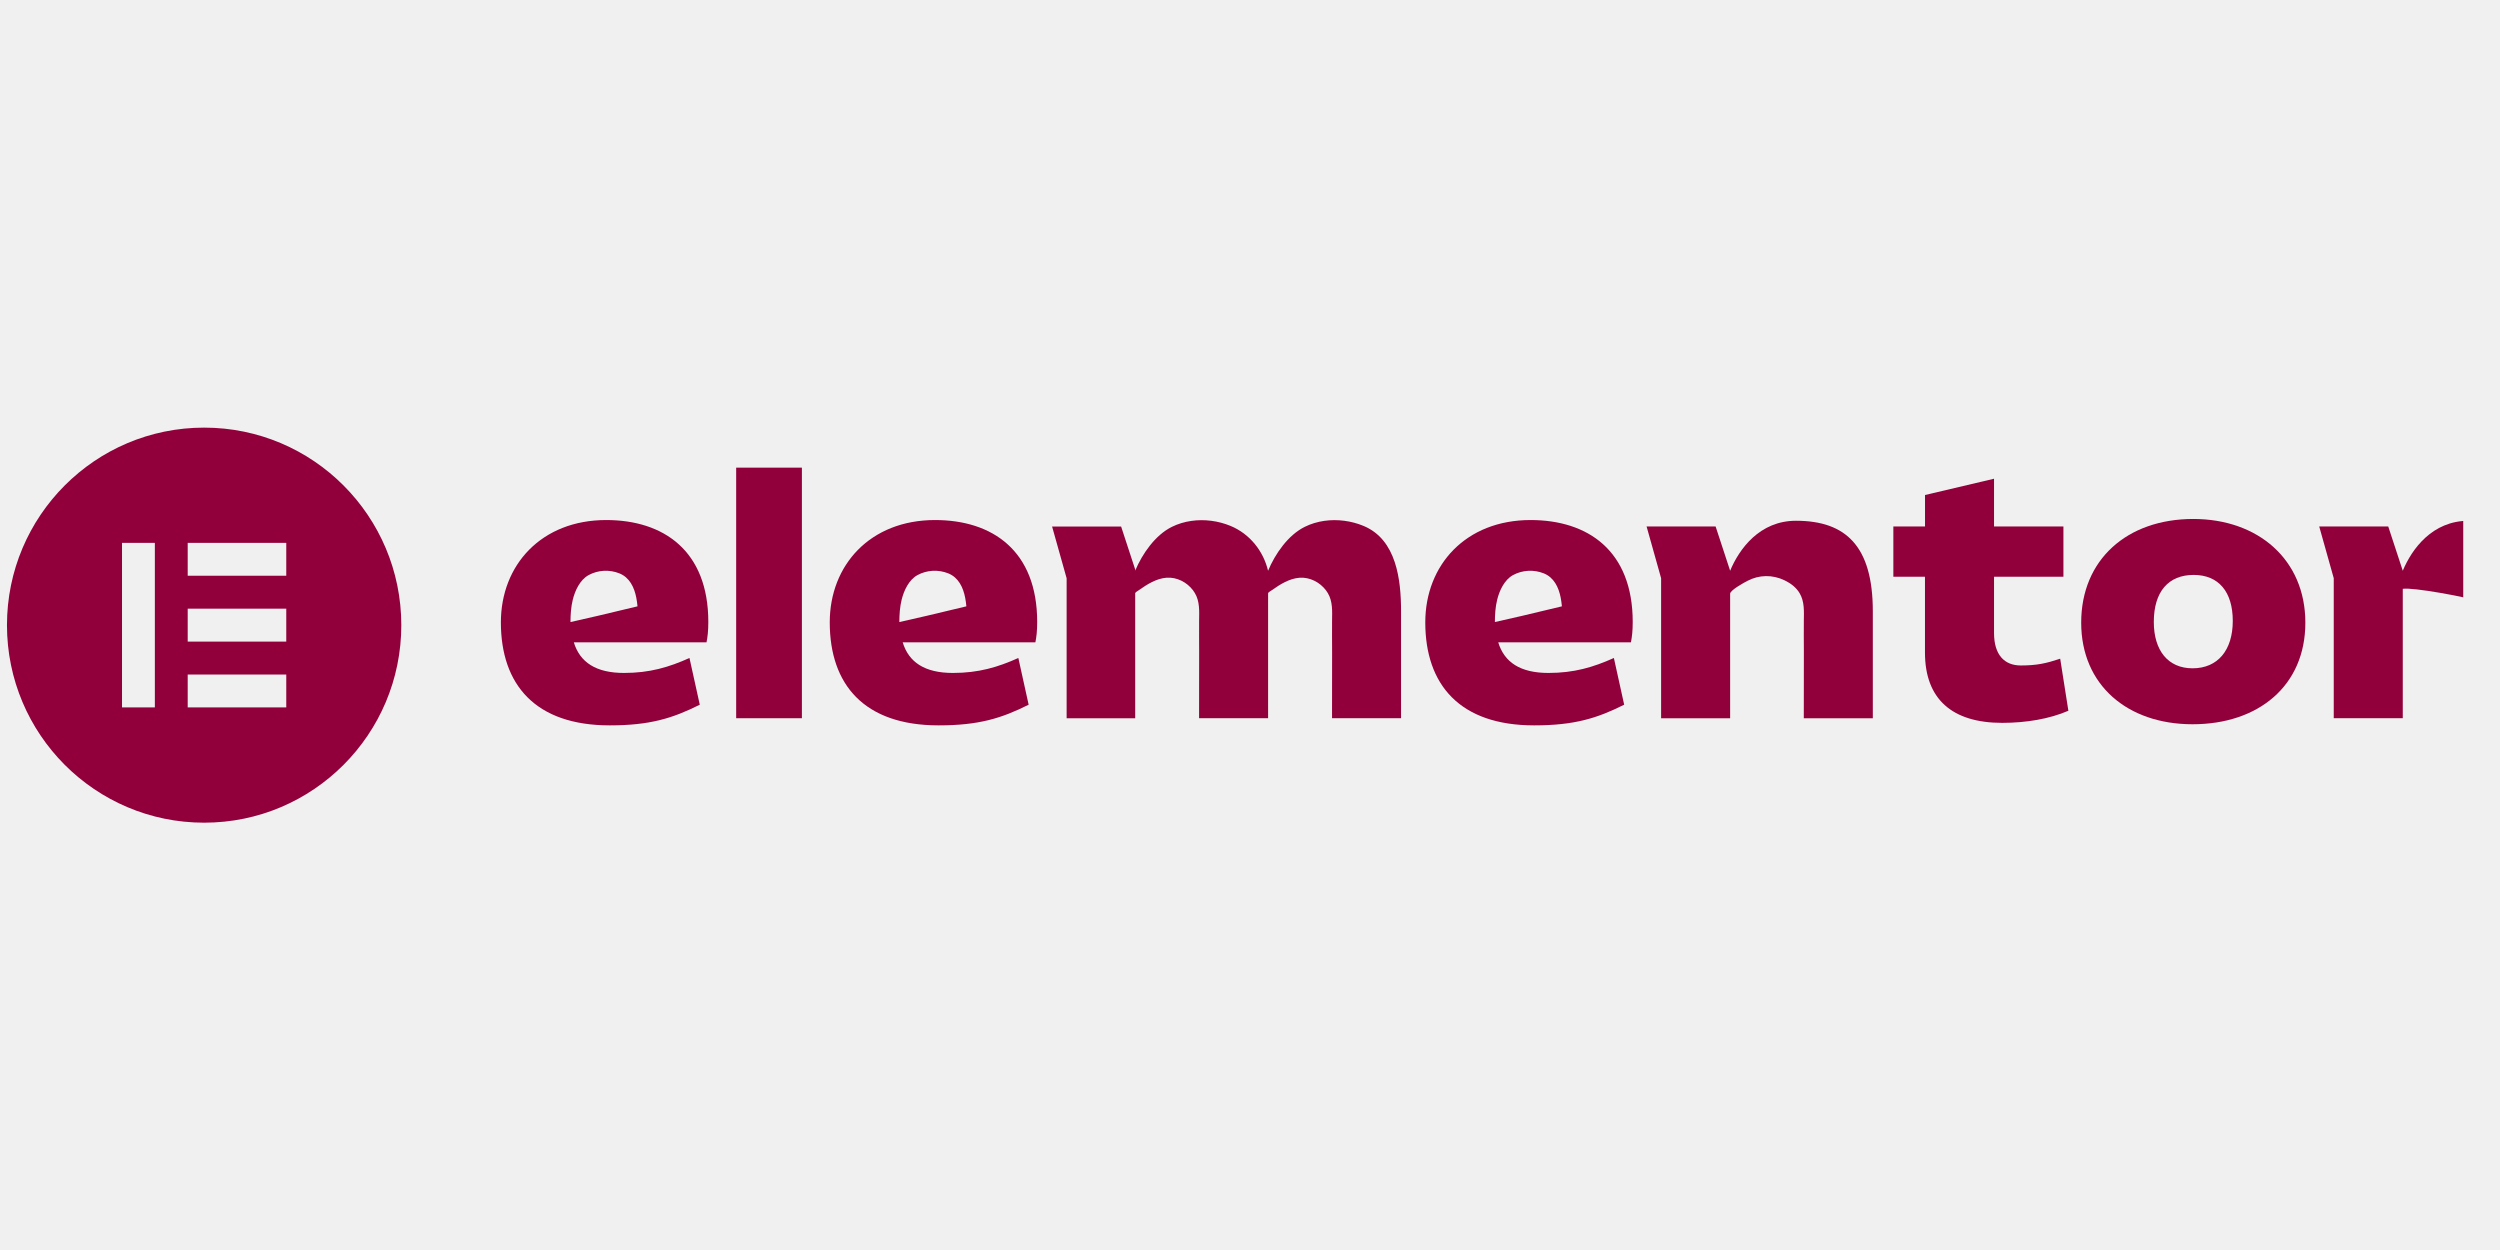
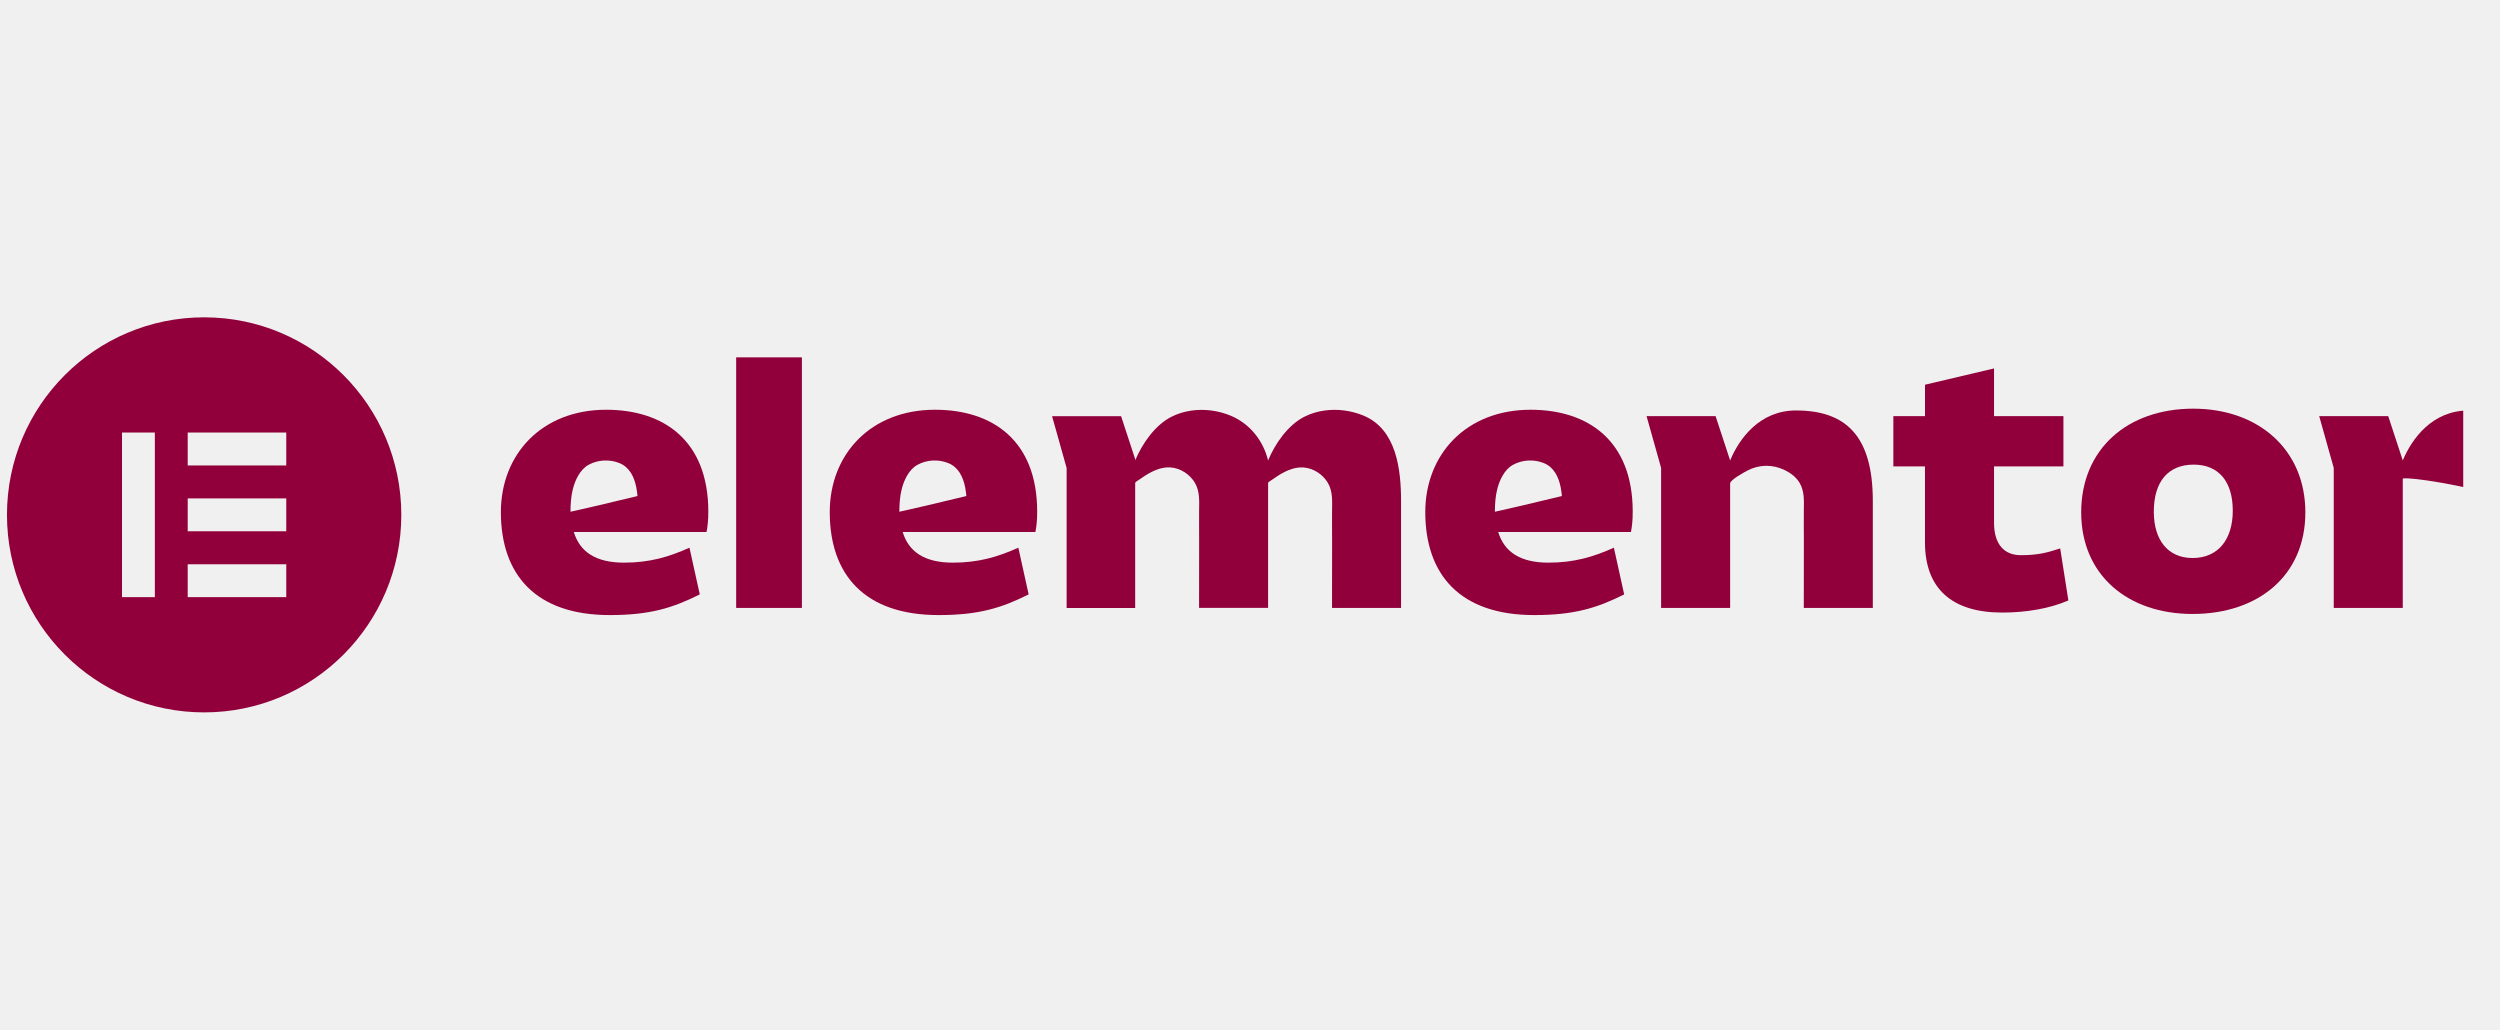
- <svg xmlns="http://www.w3.org/2000/svg" width="200" height="100" viewBox="0 0 810 160" fill="none">
+ <svg xmlns="http://www.w3.org/2000/svg" width="170" height="70" viewBox="0 0 810 160" fill="none">
  <g clip-path="url(#clip0)">
    <path d="M505.95 73.979C505.95 73.979 499.077 75.622 493.262 77.009L484.423 79.024C484.4 79.024 484.365 79.024 484.342 79.024C484.342 76.636 484.516 74.119 485.086 71.8C485.819 68.829 487.424 65.357 490.215 63.831C493.25 62.177 496.949 61.978 500.159 63.26C503.485 64.577 505.008 67.793 505.66 71.125C505.846 72.057 505.962 72.989 506.055 73.933L505.95 73.979ZM529.001 79.024C529.001 55.92 514.475 45.993 495.914 45.993C474.933 45.993 461.791 60.545 461.791 79.141C461.791 99.356 472.979 112.521 497.065 112.521C510.091 112.521 517.464 110.214 526.233 105.822L522.895 90.687C516.208 93.693 509.986 95.534 501.682 95.534C492.576 95.534 487.389 92.074 485.423 85.607H528.42C528.768 83.871 529.001 81.902 529.001 79.024Z" fill="#92003B" />
    <path d="M312.998 73.979C312.998 73.979 306.124 75.622 300.309 77.009L291.471 79.024C291.447 79.024 291.412 79.024 291.389 79.024C291.389 76.636 291.564 74.119 292.133 71.8C292.866 68.829 294.471 65.357 297.262 63.831C300.298 62.177 303.996 61.978 307.206 63.26C310.532 64.577 312.056 67.793 312.707 71.125C312.893 72.057 313.009 72.989 313.102 73.933L312.998 73.979ZM336.048 79.024C336.048 55.92 321.522 45.993 302.961 45.993C281.981 45.993 268.839 60.545 268.839 79.141C268.839 99.356 280.027 112.521 304.112 112.521C317.138 112.521 324.511 110.214 333.28 105.822L329.943 90.687C323.255 93.693 317.033 95.534 308.729 95.534C299.623 95.534 294.436 92.074 292.471 85.607H335.467C335.816 83.871 336.048 81.902 336.048 79.024Z" fill="#92003B" />
    <path d="M259.814 29.017H238.519V110.203H259.814V29.017Z" fill="#92003B" />
    <path d="M533.49 48.067H555.854L560.564 62.421C563.507 55.337 570.136 46.226 581.894 46.226C598.036 46.226 606.793 54.429 606.793 75.564V110.214H584.429C584.429 102.991 584.441 95.779 584.452 88.555C584.452 85.246 584.394 81.937 584.441 78.628C584.475 75.576 584.696 72.418 583.068 69.68C581.963 67.827 580.161 66.464 578.219 65.532C574.276 63.645 569.996 63.691 566.123 65.719C565.17 66.22 560.564 68.713 560.564 69.866V110.214H538.2V64.833L533.49 48.067Z" fill="#92003B" />
    <path d="M623.704 64.355H613.446V48.067H623.704V37.884L646.068 32.606V48.067H668.549V64.355H646.068V82.601C646.068 89.767 649.523 93.111 654.71 93.111C660.013 93.111 663.013 92.412 667.502 90.92L670.154 107.779C664.048 110.436 656.442 111.706 648.708 111.706C632.45 111.706 623.692 103.969 623.692 88.951V64.355H623.704Z" fill="#92003B" />
    <path d="M710.394 94.031C718.581 94.031 723.419 88.135 723.419 78.675C723.419 69.214 718.814 63.773 710.743 63.773C702.555 63.773 697.834 69.202 697.834 79.013C697.834 88.264 702.439 94.031 710.394 94.031ZM710.627 45.644C731.607 45.644 746.935 58.809 746.935 79.246C746.935 99.798 731.607 112.16 710.394 112.16C689.297 112.16 674.306 99.46 674.306 79.246C674.306 58.809 689.181 45.644 710.627 45.644Z" fill="#92003B" />
    <path d="M441.754 47.881C437.8 46.25 433.322 45.644 429.042 46.261C426.867 46.576 424.739 47.205 422.762 48.184C417.342 50.863 413.121 56.98 410.853 62.433C409.364 56.153 405.026 50.514 398.688 47.892C394.734 46.261 390.256 45.655 385.976 46.273C383.802 46.587 381.673 47.217 379.696 48.195C374.288 50.863 370.078 56.957 367.799 62.398V62.002L363.24 48.09H340.875L345.586 64.856V110.226H367.799V69.668C367.88 69.365 368.869 68.806 369.043 68.678C371.648 66.826 374.707 64.915 377.963 64.682C381.29 64.437 384.569 66.126 386.546 68.771C386.756 69.063 386.953 69.354 387.139 69.657C388.768 72.395 388.547 75.552 388.512 78.605C388.477 81.914 388.523 85.223 388.523 88.532C388.512 95.755 388.5 102.968 388.5 110.191H410.865V75.552C410.865 75.378 410.865 75.203 410.865 75.04V69.692C410.911 69.4 411.935 68.818 412.121 68.69C414.726 66.837 417.784 64.926 421.041 64.693C424.367 64.449 427.647 66.138 429.624 68.783C429.833 69.074 430.031 69.365 430.217 69.668C431.845 72.406 431.624 75.564 431.589 78.617C431.554 81.925 431.601 85.234 431.601 88.543C431.589 95.767 431.578 102.979 431.578 110.203H453.942V75.552C453.942 65.392 452.488 52.308 441.754 47.881Z" fill="#92003B" />
    <path d="M799.827 46.226C788.069 46.226 781.452 55.349 778.498 62.421L773.787 48.067H751.423L756.133 64.833V110.203H778.498V68.282C781.684 67.723 798.978 70.915 802.258 72.115V46.308C801.467 46.261 800.664 46.226 799.827 46.226Z" fill="#92003B" />
    <path d="M206.444 73.979C206.444 73.979 199.571 75.622 193.756 77.009L184.917 79.024C184.894 79.024 184.859 79.024 184.836 79.024C184.836 76.636 185.01 74.119 185.58 71.8C186.313 68.829 187.918 65.357 190.709 63.831C193.744 62.177 197.443 61.978 200.653 63.26C203.979 64.577 205.502 67.793 206.154 71.125C206.34 72.057 206.456 72.989 206.549 73.933L206.444 73.979ZM229.495 79.024C229.495 55.92 214.969 45.993 196.408 45.993C175.427 45.993 162.285 60.545 162.285 79.141C162.285 99.356 173.473 112.521 197.559 112.521C210.585 112.521 217.958 110.214 226.727 105.822L223.389 90.687C216.702 93.693 210.48 95.534 202.176 95.534C193.07 95.534 187.883 92.074 185.917 85.607H228.913C229.262 83.871 229.495 81.902 229.495 79.024Z" fill="#92003B" />
    <path d="M66.141 16.049C30.856 16.049 2.258 44.7 2.258 80.049C2.258 115.388 30.856 144.05 66.141 144.05C101.426 144.05 130.024 115.399 130.024 80.049C130.013 44.7 101.415 16.049 66.141 16.049ZM50.173 106.707H39.532V53.38H50.173V106.707ZM92.75 106.707H60.815V96.047H92.75V106.707ZM92.75 85.374H60.815V74.713H92.75V85.374ZM92.75 64.041H60.815V53.38H92.75V64.041Z" fill="#92003B" />
  </g>
  <defs>
    <clipPath id="clip0">
      <rect width="795.828" height="127.901" fill="white" transform="translate(2.25763 16.0495)" />
    </clipPath>
  </defs>
</svg>
